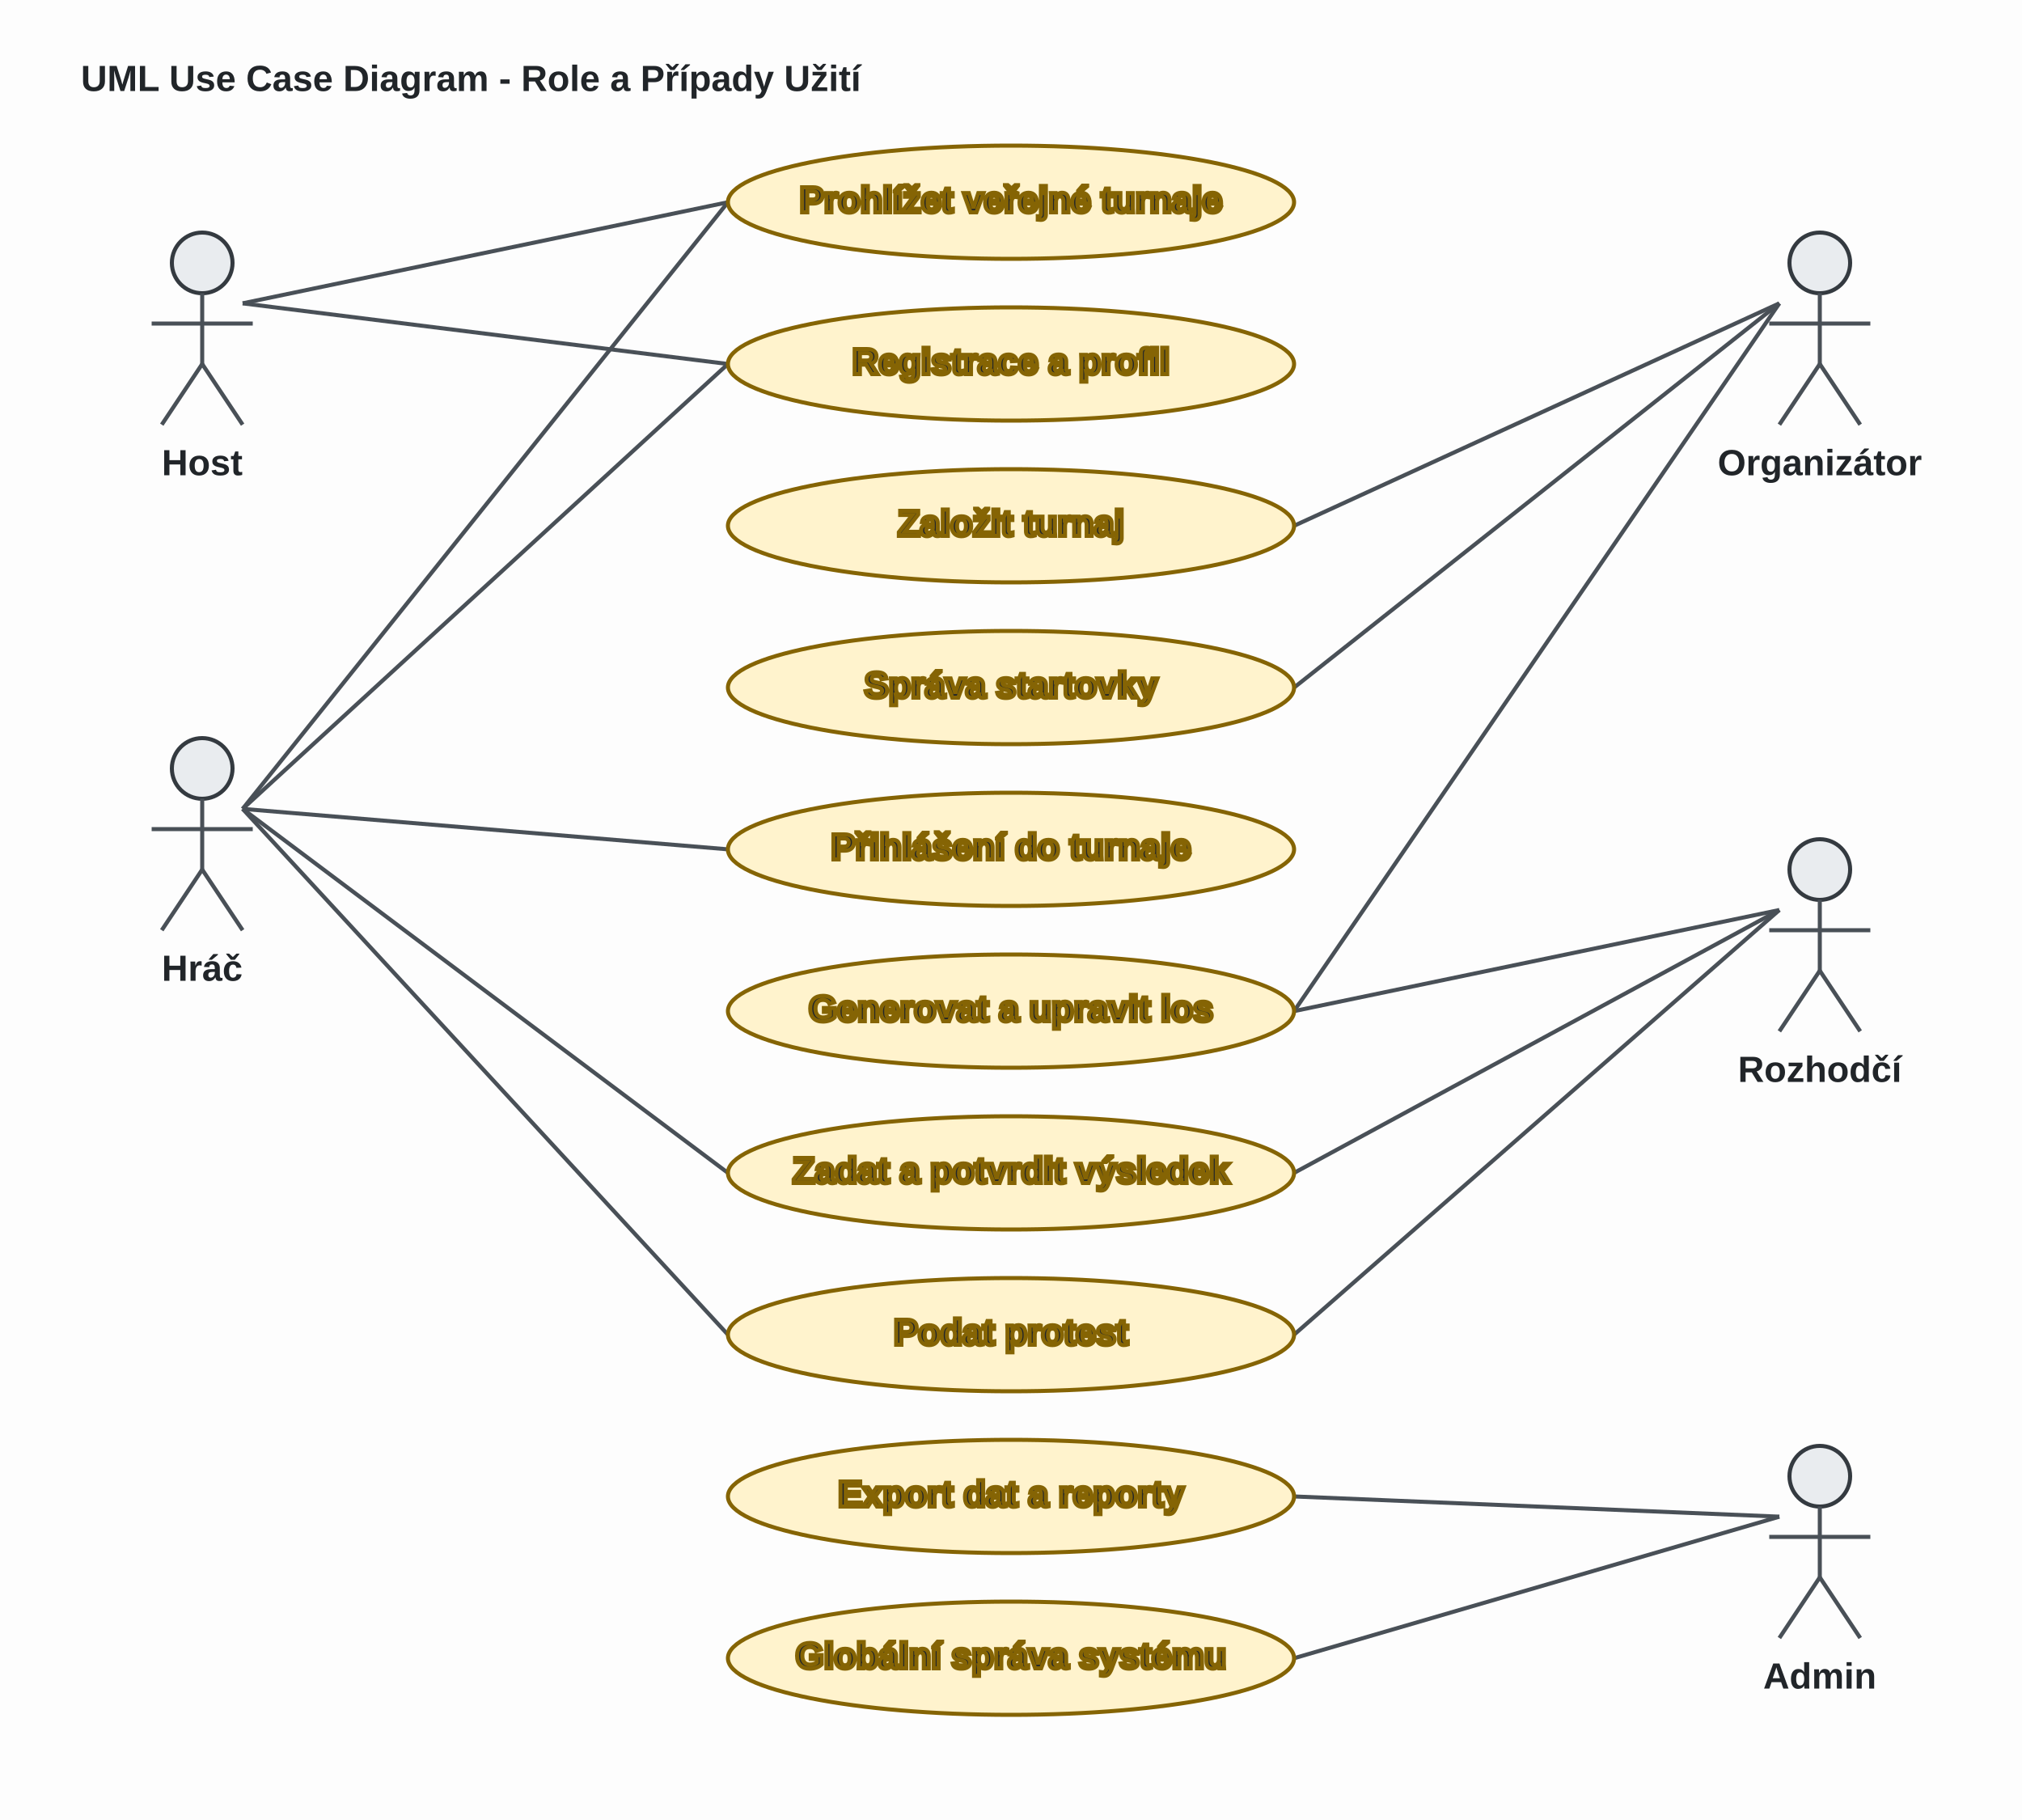
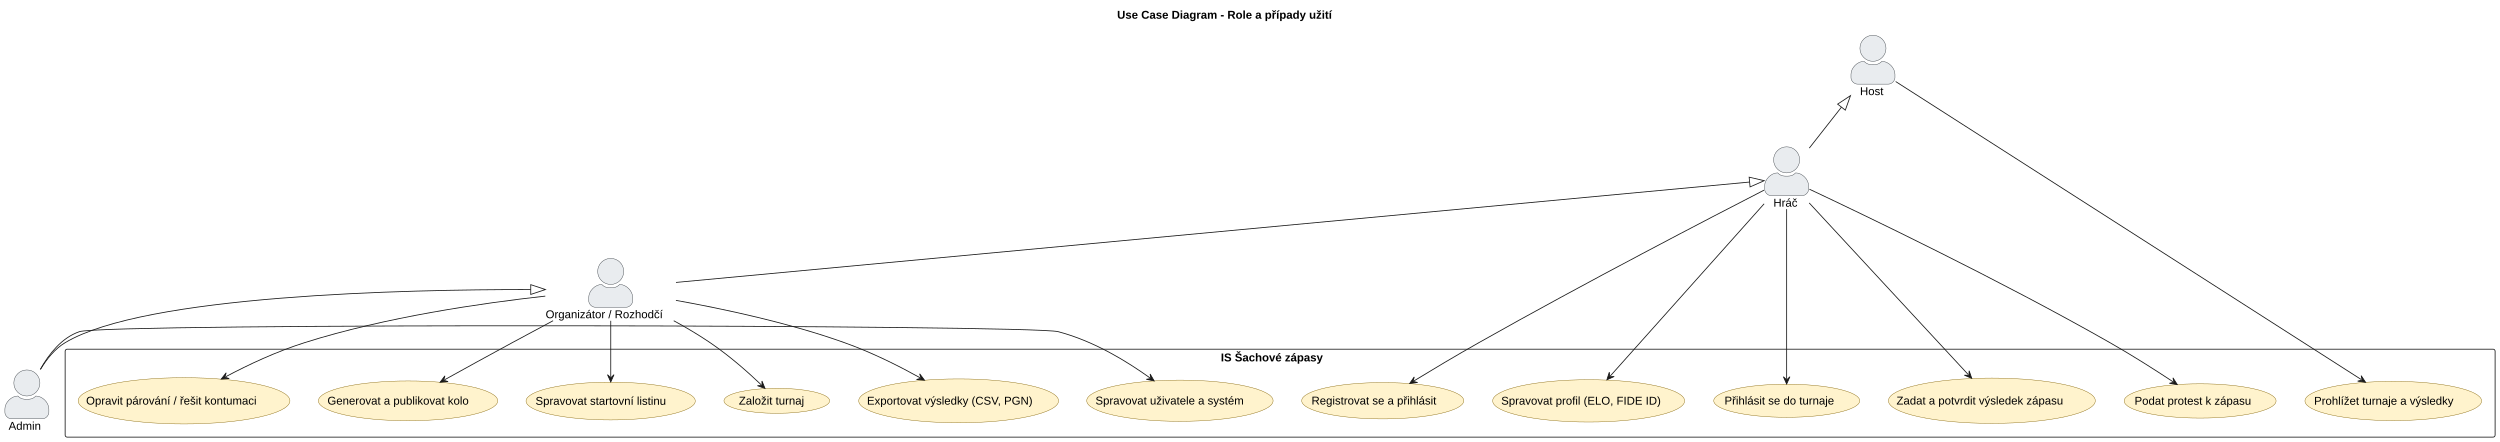
- <svg xmlns="http://www.w3.org/2000/svg" width="1000" height="900" viewBox="0 0 1000 900">
-   <defs>
-     <style>
-       .bg { fill: #fdfdfd; }
-       .actor { fill: #e9ecef; stroke: #343a40; stroke-width: 2px; }
-       .usecase { fill: #fff3cd; stroke: #856404; stroke-width: 2px; }
-       .title { font: bold 18px Arial, sans-serif; fill: #212529; }
-       .text { font: 13px Arial, sans-serif; fill: #212529; }
-       .line { stroke: #495057; stroke-width: 2px; fill: none; }
-     </style>
-   </defs>
-   <rect width="1000" height="900" class="bg" />
-   <text x="40" y="45" class="title" font-size="24px">UML Use Case Diagram - Role a Případy Užití</text>
-   <path d="M 120 150 L 360 100" class="line" />
-   <path d="M 120 150 L 360 180" class="line" />
-   <path d="M 120 400 L 360 100" class="line" />
-   <path d="M 120 400 L 360 180" class="line" />
-   <path d="M 120 400 L 360 420" class="line" />
-   <path d="M 120 400 L 360 580" class="line" />
-   <path d="M 120 400 L 360 660" class="line" />
-   <path d="M 880 150 L 640 260" class="line" />
-   <path d="M 880 150 L 640 340" class="line" />
-   <path d="M 880 150 L 640 500" class="line" />
-   <path d="M 880 450 L 640 500" class="line" />
-   <path d="M 880 450 L 640 580" class="line" />
-   <path d="M 880 450 L 640 660" class="line" />
-   <path d="M 880 750 L 640 740" class="line" />
-   <path d="M 880 750 L 640 820" class="line" />
-   <g transform="translate(60, 110)">
-     <circle cx="40" cy="20" r="15" class="actor" />
-     <line x1="40" y1="35" x2="40" y2="70" class="line" />
-     <line x1="15" y1="50" x2="65" y2="50" class="line" />
-     <line x1="40" y1="70" x2="20" y2="100" class="line" />
-     <line x1="40" y1="70" x2="60" y2="100" class="line" />
-     <text x="40" y="125" class="title" text-anchor="middle">Host</text>
-   </g>
-   <g transform="translate(60, 360)">
-     <circle cx="40" cy="20" r="15" class="actor" />
-     <line x1="40" y1="35" x2="40" y2="70" class="line" />
-     <line x1="15" y1="50" x2="65" y2="50" class="line" />
-     <line x1="40" y1="70" x2="20" y2="100" class="line" />
-     <line x1="40" y1="70" x2="60" y2="100" class="line" />
-     <text x="40" y="125" class="title" text-anchor="middle">Hráč</text>
-   </g>
-   <g transform="translate(860, 110)">
-     <circle cx="40" cy="20" r="15" class="actor" />
-     <line x1="40" y1="35" x2="40" y2="70" class="line" />
-     <line x1="15" y1="50" x2="65" y2="50" class="line" />
-     <line x1="40" y1="70" x2="20" y2="100" class="line" />
-     <line x1="40" y1="70" x2="60" y2="100" class="line" />
-     <text x="40" y="125" class="title" text-anchor="middle">Organizátor</text>
-   </g>
-   <g transform="translate(860, 410)">
-     <circle cx="40" cy="20" r="15" class="actor" />
-     <line x1="40" y1="35" x2="40" y2="70" class="line" />
-     <line x1="15" y1="50" x2="65" y2="50" class="line" />
-     <line x1="40" y1="70" x2="20" y2="100" class="line" />
-     <line x1="40" y1="70" x2="60" y2="100" class="line" />
-     <text x="40" y="125" class="title" text-anchor="middle">Rozhodčí</text>
-   </g>
-   <g transform="translate(860, 710)">
-     <circle cx="40" cy="20" r="15" class="actor" />
-     <line x1="40" y1="35" x2="40" y2="70" class="line" />
-     <line x1="15" y1="50" x2="65" y2="50" class="line" />
-     <line x1="40" y1="70" x2="20" y2="100" class="line" />
-     <line x1="40" y1="70" x2="60" y2="100" class="line" />
-     <text x="40" y="125" class="title" text-anchor="middle">Admin</text>
-   </g>
-   <g class="usecase">
-     <ellipse cx="500" cy="100" rx="140" ry="28" />
-     <text x="500" y="105" class="title" font-size="14px" text-anchor="middle">Prohlížet veřejné turnaje</text>
-   </g>
-   <g class="usecase">
-     <ellipse cx="500" cy="180" rx="140" ry="28" />
-     <text x="500" y="185" class="title" font-size="14px" text-anchor="middle">Registrace a profil</text>
-   </g>
-   <g class="usecase">
-     <ellipse cx="500" cy="260" rx="140" ry="28" />
-     <text x="500" y="265" class="title" font-size="14px" text-anchor="middle">Založit turnaj</text>
-   </g>
-   <g class="usecase">
-     <ellipse cx="500" cy="340" rx="140" ry="28" />
-     <text x="500" y="345" class="title" font-size="14px" text-anchor="middle">Správa startovky</text>
-   </g>
-   <g class="usecase">
-     <ellipse cx="500" cy="420" rx="140" ry="28" />
-     <text x="500" y="425" class="title" font-size="14px" text-anchor="middle">Přihlášení do turnaje</text>
-   </g>
-   <g class="usecase">
-     <ellipse cx="500" cy="500" rx="140" ry="28" />
-     <text x="500" y="505" class="title" font-size="14px" text-anchor="middle">Generovat a upravit los</text>
-   </g>
-   <g class="usecase">
-     <ellipse cx="500" cy="580" rx="140" ry="28" />
-     <text x="500" y="585" class="title" font-size="14px" text-anchor="middle">Zadat a potvrdit výsledek</text>
-   </g>
-   <g class="usecase">
-     <ellipse cx="500" cy="660" rx="140" ry="28" />
-     <text x="500" y="665" class="title" font-size="14px" text-anchor="middle">Podat protest</text>
-   </g>
-   <g class="usecase">
-     <ellipse cx="500" cy="740" rx="140" ry="28" />
-     <text x="500" y="745" class="title" font-size="14px" text-anchor="middle">Export dat a reporty</text>
-   </g>
-   <g class="usecase">
-     <ellipse cx="500" cy="820" rx="140" ry="28" />
-     <text x="500" y="825" class="title" font-size="14px" text-anchor="middle">Globální správa systému</text>
+ <svg xmlns="http://www.w3.org/2000/svg" contentStyleType="text/css" data-diagram-type="DESCRIPTION" height="542px" preserveAspectRatio="none" style="width:3070px;height:542px;background:#FFFFFF;" version="1.1" viewBox="0 0 3070 542" width="3070px" zoomAndPan="magnify">
+   <defs />
+   <g>
+     <g class="title" data-source-line="12">
+       <text fill="#000000" font-family="Arial" font-size="14" font-weight="bold" lengthAdjust="spacing" textLength="312.389" x="1371.806" y="22.995">Use Case Diagram - Role a případy užití</text>
+     </g>
+     <g class="cluster" data-qualified-name="IS .achov. z.pasy" data-source-line="23" id="ent0009">
+       <rect fill="none" height="108" rx="2.5" ry="2.5" style="stroke:#181818;stroke-width:1;" width="2984" x="80" y="428.797" />
+       <text fill="#000000" font-family="Arial" font-size="14" font-weight="bold" lengthAdjust="spacing" textLength="145.599" x="1499.201" y="443.792">IS Šachové zápasy</text>
+     </g>
+     <g class="entity" data-qualified-name="IS .achov. z.pasy.UC1" data-source-line="24" id="ent0010">
+       <ellipse cx="2938.947" cy="492.386" fill="#FFF3CD" rx="108.447" ry="24.089" style="stroke:#856404;stroke-width:0.5;" />
+       <text fill="#000000" font-family="Arial" font-size="14" lengthAdjust="spacing" textLength="194.517" x="2841.689" y="497.035">Prohlížet turnaje a výsledky</text>
+     </g>
+     <g class="entity" data-qualified-name="IS .achov. z.pasy.UC2" data-source-line="25" id="ent0011">
+       <ellipse cx="1698.002" cy="492.097" fill="#FFF3CD" rx="99.502" ry="22.3" style="stroke:#856404;stroke-width:0.5;" />
+       <text fill="#000000" font-family="Arial" font-size="14" lengthAdjust="spacing" textLength="174.959" x="1610.522" y="496.746">Registrovat se a přihlásit</text>
+     </g>
+     <g class="entity" data-qualified-name="IS .achov. z.pasy.UC3" data-source-line="26" id="ent0012">
+       <ellipse cx="1950.861" cy="492.269" fill="#FFF3CD" rx="117.861" ry="25.972" style="stroke:#856404;stroke-width:0.5;" />
+       <text fill="#000000" font-family="Arial" font-size="14" lengthAdjust="spacing" textLength="214.785" x="1843.469" y="496.918">Spravovat profil (ELO, FIDE ID)</text>
+     </g>
+     <g class="entity" data-qualified-name="IS .achov. z.pasy.UC4" data-source-line="27" id="ent0013">
+       <ellipse cx="2194.122" cy="492.121" fill="#FFF3CD" rx="89.622" ry="20.325" style="stroke:#856404;stroke-width:0.5;" />
+       <text fill="#000000" font-family="Arial" font-size="14" lengthAdjust="spacing" textLength="152.886" x="2117.68" y="496.77">Přihlásit se do turnaje</text>
+     </g>
+     <g class="entity" data-qualified-name="IS .achov. z.pasy.UC5" data-source-line="28" id="ent0014">
+       <ellipse cx="2446.027" cy="492.102" fill="#FFF3CD" rx="127.027" ry="27.805" style="stroke:#856404;stroke-width:0.5;" />
+       <text fill="#000000" font-family="Arial" font-size="14" lengthAdjust="spacing" textLength="234.288" x="2328.883" y="496.751">Zadat a potvrdit výsledek zápasu</text>
+     </g>
+     <g class="entity" data-qualified-name="IS .achov. z.pasy.UC6" data-source-line="29" id="ent0015">
+       <ellipse cx="2701.756" cy="492.348" fill="#FFF3CD" rx="93.257" ry="21.051" style="stroke:#856404;stroke-width:0.5;" />
+       <text fill="#000000" font-family="Arial" font-size="14" lengthAdjust="spacing" textLength="161.075" x="2621.219" y="496.997">Podat protest k zápasu</text>
+     </g>
+     <g class="entity" data-qualified-name="IS .achov. z.pasy.UC7" data-source-line="30" id="ent0016">
+       <ellipse cx="953.923" cy="492.181" fill="#FFF3CD" rx="64.923" ry="15.384" style="stroke:#856404;stroke-width:0.5;" />
+       <text fill="#000000" font-family="Arial" font-size="14" lengthAdjust="spacing" textLength="93.263" x="907.291" y="496.83">Založit turnaj</text>
+     </g>
+     <g class="entity" data-qualified-name="IS .achov. z.pasy.UC8" data-source-line="31" id="ent0017">
+       <ellipse cx="749.907" cy="492.478" fill="#FFF3CD" rx="103.907" ry="23.181" style="stroke:#856404;stroke-width:0.5;" />
+       <text fill="#000000" font-family="Arial" font-size="14" lengthAdjust="spacing" textLength="184.632" x="657.591" y="497.127">Spravovat startovní listinu</text>
+     </g>
+     <g class="entity" data-qualified-name="IS .achov. z.pasy.UC9" data-source-line="32" id="ent0018">
+       <ellipse cx="501.117" cy="492.22" fill="#FFF3CD" rx="110.117" ry="24.423" style="stroke:#856404;stroke-width:0.5;" />
+       <text fill="#000000" font-family="Arial" font-size="14" lengthAdjust="spacing" textLength="198.133" x="402.051" y="496.869">Generovat a publikovat kolo</text>
+     </g>
+     <g class="entity" data-qualified-name="IS .achov. z.pasy.UC10" data-source-line="33" id="ent0019">
+       <ellipse cx="226.007" cy="492.198" fill="#FFF3CD" rx="130.007" ry="28.401" style="stroke:#856404;stroke-width:0.5;" />
+       <text fill="#000000" font-family="Arial" font-size="14" lengthAdjust="spacing" textLength="240.591" x="105.712" y="496.847">Opravit párování / řešit kontumaci</text>
+     </g>
+     <g class="entity" data-qualified-name="IS .achov. z.pasy.UC11" data-source-line="34" id="ent0020">
+       <ellipse cx="1177.207" cy="492.238" fill="#FFF3CD" rx="122.707" ry="26.941" style="stroke:#856404;stroke-width:0.5;" />
+       <text fill="#000000" font-family="Arial" font-size="14" lengthAdjust="spacing" textLength="225.121" x="1064.647" y="496.887">Exportovat výsledky (CSV, PGN)</text>
+     </g>
+     <g class="entity" data-qualified-name="IS .achov. z.pasy.UC12" data-source-line="35" id="ent0021">
+       <ellipse cx="1448.933" cy="492.084" fill="#FFF3CD" rx="114.433" ry="25.287" style="stroke:#856404;stroke-width:0.5;" />
+       <text fill="#000000" font-family="Arial" font-size="14" lengthAdjust="spacing" textLength="207.436" x="1345.215" y="496.732">Spravovat uživatele a systém</text>
+     </g>
+     <g class="entity" data-qualified-name="Host" data-source-line="14" id="ent0002">
+       <ellipse cx="2300" cy="59.297" fill="#E9ECEF" rx="16" ry="16" style="stroke:#343A40;stroke-width:0.5;" />
+       <path d="M2300,79.297 C2304,79.297 2307,79.297 2311,75.297 C2319,75.297 2327,83.297 2327,91.297 L2327,95.297 C2327,99.297 2323,103.297 2319,103.297 L2281,103.297 C2277,103.297 2273,99.297 2273,95.297 L2273,91.297 C2273,83.297 2281,75.297 2289,75.297 C2293,79.297 2296,79.297 2300,79.297" fill="#E9ECEF" style="stroke:#343A40;stroke-width:0.5;" />
+       <text fill="#000000" font-family="Arial" font-size="14" lengthAdjust="spacing" textLength="31.876" x="2284.062" y="116.792">Host</text>
+     </g>
+     <g class="entity" data-qualified-name="Player" data-source-line="15" id="ent0003">
+       <ellipse cx="2194" cy="196.297" fill="#E9ECEF" rx="16" ry="16" style="stroke:#343A40;stroke-width:0.5;" />
+       <path d="M2194,216.297 C2198,216.297 2201,216.297 2205,212.297 C2213,212.297 2221,220.297 2221,228.297 L2221,232.297 C2221,236.297 2217,240.297 2213,240.297 L2175,240.297 C2171,240.297 2167,236.297 2167,232.297 L2167,228.297 C2167,220.297 2175,212.297 2183,212.297 C2187,216.297 2190,216.297 2194,216.297" fill="#E9ECEF" style="stroke:#343A40;stroke-width:0.5;" />
+       <text fill="#000000" font-family="Arial" font-size="14" lengthAdjust="spacing" textLength="32.56" x="2177.72" y="253.792">Hráč</text>
+     </g>
+     <g class="entity" data-qualified-name="Org" data-source-line="16" id="ent0004">
+       <ellipse cx="749.957" cy="333.297" fill="#E9ECEF" rx="16" ry="16" style="stroke:#343A40;stroke-width:0.5;" />
+       <path d="M749.957,353.297 C753.957,353.297 756.957,353.297 760.957,349.297 C768.957,349.297 776.957,357.297 776.957,365.297 L776.957,369.297 C776.957,373.297 772.957,377.297 768.957,377.297 L730.957,377.297 C726.957,377.297 722.957,373.297 722.957,369.297 L722.957,365.297 C722.957,357.297 730.957,349.297 738.957,349.297 C742.957,353.297 745.957,353.297 749.957,353.297" fill="#E9ECEF" style="stroke:#343A40;stroke-width:0.5;" />
+       <text fill="#000000" font-family="Arial" font-size="14" lengthAdjust="spacing" textLength="159.913" x="670" y="390.792">Organizátor / Rozhodčí</text>
+     </g>
+     <g class="entity" data-qualified-name="Admin" data-source-line="17" id="ent0005">
+       <ellipse cx="33" cy="470.297" fill="#E9ECEF" rx="16" ry="16" style="stroke:#343A40;stroke-width:0.5;" />
+       <path d="M33,490.297 C37,490.297 40,490.297 44,486.297 C52,486.297 60,494.297 60,502.297 L60,506.297 C60,510.297 56,514.297 52,514.297 L14,514.297 C10,514.297 6,510.297 6,506.297 L6,502.297 C6,494.297 14,486.297 22,486.297 C26,490.297 29,490.297 33,490.297" fill="#E9ECEF" style="stroke:#343A40;stroke-width:0.5;" />
+       <text fill="#000000" font-family="Arial" font-size="14" lengthAdjust="spacing" textLength="44.864" x="10.568" y="527.792">Admin</text>
+     </g>
+     <g class="link" data-entity-1="ent0002" data-entity-2="ent0003" data-link-type="extension" data-source-line="19" id="lnk6">
+       <path d="M2261.313,131.574 C2245.733,151.414 2237.42,161.997 2221.8,181.887" fill="none" id="Host-backto-Player" style="stroke:#181818;stroke-width:1;" />
+       <polygon fill="none" points="2272.43,117.417,2256.594,127.868,2266.032,135.279,2272.43,117.417" style="stroke:#181818;stroke-width:1;" />
+     </g>
+     <g class="link" data-entity-1="ent0003" data-entity-2="ent0004" data-link-type="extension" data-source-line="20" id="lnk7">
+       <path d="M2148.518,223.552 C1979.988,239.302 1104.39,321.167 830.12,346.807" fill="none" id="Player-backto-Org" style="stroke:#181818;stroke-width:1;" />
+       <polygon fill="none" points="2166.44,221.877,2147.96,217.578,2149.076,229.526,2166.44,221.877" style="stroke:#181818;stroke-width:1;" />
+     </g>
+     <g class="link" data-entity-1="ent0004" data-entity-2="ent0005" data-link-type="extension" data-source-line="21" id="lnk8">
+       <path d="M651.76,355.56 C496.04,355.5 177.57,362.387 80,420.797 C67.25,428.427 57.25,441.007 49.81,453.447" fill="none" id="Org-backto-Admin" style="stroke:#181818;stroke-width:1;" />
+       <polygon fill="none" points="669.76,355.567,651.762,349.56,651.758,361.56,669.76,355.567" style="stroke:#181818;stroke-width:1;" />
+     </g>
+     <g class="link" data-entity-1="ent0002" data-entity-2="ent0010" data-link-type="dependency" data-source-line="38" id="lnk22">
+       <path d="M2327.87,100.137 C2431.16,166.247 2786.956,393.982 2899.887,466.262" fill="none" id="Host-to-UC1" style="stroke:#181818;stroke-width:1;" />
+       <polygon fill="#181818" points="2904.94,469.497,2899.516,461.276,2900.729,466.801,2895.203,468.014,2904.94,469.497" style="stroke:#181818;stroke-width:1;" />
+     </g>
+     <g class="link" data-entity-1="ent0003" data-entity-2="ent0011" data-link-type="dependency" data-source-line="39" id="lnk23">
+       <path d="M2166.24,233.507 C2103.37,265.807 1945.5,347.647 1816,420.797 C1787.01,437.167 1759.705,453.517 1736.185,467.837" fill="none" id="Player-to-UC2" style="stroke:#181818;stroke-width:1;" />
+       <polygon fill="#181818" points="1731.06,470.957,1740.827,469.693,1735.331,468.357,1736.667,462.86,1731.06,470.957" style="stroke:#181818;stroke-width:1;" />
+     </g>
+     <g class="link" data-entity-1="ent0003" data-entity-2="ent0012" data-link-type="dependency" data-source-line="40" id="lnk24">
+       <path d="M2166.36,250.237 C2117.72,304.677 2021.767,412.082 1977.247,461.913" fill="none" id="Player-to-UC3" style="stroke:#181818;stroke-width:1;" />
+       <polygon fill="#181818" points="1973.25,466.387,1982.229,462.34,1976.581,462.658,1976.263,457.01,1973.25,466.387" style="stroke:#181818;stroke-width:1;" />
+     </g>
+     <g class="link" data-entity-1="ent0003" data-entity-2="ent0013" data-link-type="dependency" data-source-line="41" id="lnk25">
+       <path d="M2194,256.827 C2194,315.417 2194,420.547 2194,465.597" fill="none" id="Player-to-UC4" style="stroke:#181818;stroke-width:1;" />
+       <polygon fill="#181818" points="2194,471.597,2198,462.597,2194,466.597,2190,462.597,2194,471.597" style="stroke:#181818;stroke-width:1;" />
+     </g>
+     <g class="link" data-entity-1="ent0003" data-entity-2="ent0014" data-link-type="dependency" data-source-line="42" id="lnk26">
+       <path d="M2221.69,249.187 C2271.17,302.587 2369.922,409.186 2417.192,460.196" fill="none" id="Player-to-UC5" style="stroke:#181818;stroke-width:1;" />
+       <polygon fill="#181818" points="2421.27,464.597,2418.087,455.277,2417.872,460.93,2412.219,460.714,2421.27,464.597" style="stroke:#181818;stroke-width:1;" />
+     </g>
+     <g class="link" data-entity-1="ent0003" data-entity-2="ent0015" data-link-type="dependency" data-source-line="43" id="lnk27">
+       <path d="M2221.92,232.327 C2287.42,263.137 2455.67,343.717 2591,420.797 C2619.76,437.177 2646.544,454.32 2668.704,468.96" fill="none" id="Player-to-UC6" style="stroke:#181818;stroke-width:1;" />
+       <polygon fill="#181818" points="2673.71,472.267,2668.406,463.969,2669.538,469.511,2663.996,470.643,2673.71,472.267" style="stroke:#181818;stroke-width:1;" />
+     </g>
+     <g class="link" data-entity-1="ent0004" data-entity-2="ent0016" data-link-type="dependency" data-source-line="44" id="lnk28">
+       <path d="M827.35,393.837 C842.52,402.117 858.04,411.287 872,420.797 C897.29,438.027 919.28,457.754 935.07,472.824" fill="none" id="Org-to-UC7" style="stroke:#181818;stroke-width:1;" />
+       <polygon fill="#181818" points="939.41,476.967,935.661,467.86,935.793,473.515,930.138,473.647,939.41,476.967" style="stroke:#181818;stroke-width:1;" />
+     </g>
+     <g class="link" data-entity-1="ent0004" data-entity-2="ent0017" data-link-type="dependency" data-source-line="45" id="lnk29">
+       <path d="M750,393.907 C750,418.087 750,442.687 750,463.077" fill="none" id="Org-to-UC8" style="stroke:#181818;stroke-width:1;" />
+       <polygon fill="#181818" points="750,469.077,754,460.077,750,464.077,746,460.077,750,469.077" style="stroke:#181818;stroke-width:1;" />
+     </g>
+     <g class="link" data-entity-1="ent0004" data-entity-2="ent0018" data-link-type="dependency" data-source-line="46" id="lnk30">
+       <path d="M679.21,393.827 C662.71,402.627 645.22,412.007 629,420.797 C599.22,436.937 570.939,452.511 545.669,466.501" fill="none" id="Org-to-UC9" style="stroke:#181818;stroke-width:1;" />
+       <polygon fill="#181818" points="540.42,469.407,550.231,468.547,544.794,466.985,546.356,461.548,540.42,469.407" style="stroke:#181818;stroke-width:1;" />
+     </g>
+     <g class="link" data-entity-1="ent0004" data-entity-2="ent0019" data-link-type="dependency" data-source-line="47" id="lnk31">
+       <path d="M669.63,363.627 C592.46,372.157 473.27,389.297 374,420.797 C338.33,432.117 305.554,447.603 276.954,462.723" fill="none" id="Org-to-UC10" style="stroke:#181818;stroke-width:1;" />
+       <polygon fill="#181818" points="271.65,465.527,281.476,464.857,276.07,463.19,277.737,457.784,271.65,465.527" style="stroke:#181818;stroke-width:1;" />
+     </g>
+     <g class="link" data-entity-1="ent0004" data-entity-2="ent0020" data-link-type="dependency" data-source-line="48" id="lnk32">
+       <path d="M830.05,368.847 C888.46,379.307 968.97,396.437 1037,420.797 C1071.33,433.087 1102.83,448.921 1130.06,463.991" fill="none" id="Org-to-UC11" style="stroke:#181818;stroke-width:1;" />
+       <polygon fill="#181818" points="1135.31,466.897,1129.372,459.039,1130.935,464.476,1125.499,466.039,1135.31,466.897" style="stroke:#181818;stroke-width:1;" />
+     </g>
+     <g class="link" data-entity-1="ent0005" data-entity-2="ent0021" data-link-type="dependency" data-source-line="49" id="lnk33">
+       <path d="M49.42,453.717 C59.95,434.887 75.76,414.707 97.5,407.297 C129.1,396.527 1267.22,398.767 1299.5,407.297 C1343.66,418.977 1383.563,443.562 1412.443,464.262" fill="none" id="Admin-to-UC12" style="stroke:#181818;stroke-width:1;" />
+       <polygon fill="#181818" points="1417.32,467.757,1412.335,459.263,1413.256,464.844,1407.675,465.765,1417.32,467.757" style="stroke:#181818;stroke-width:1;" />
+     </g>
  </g>
</svg>
